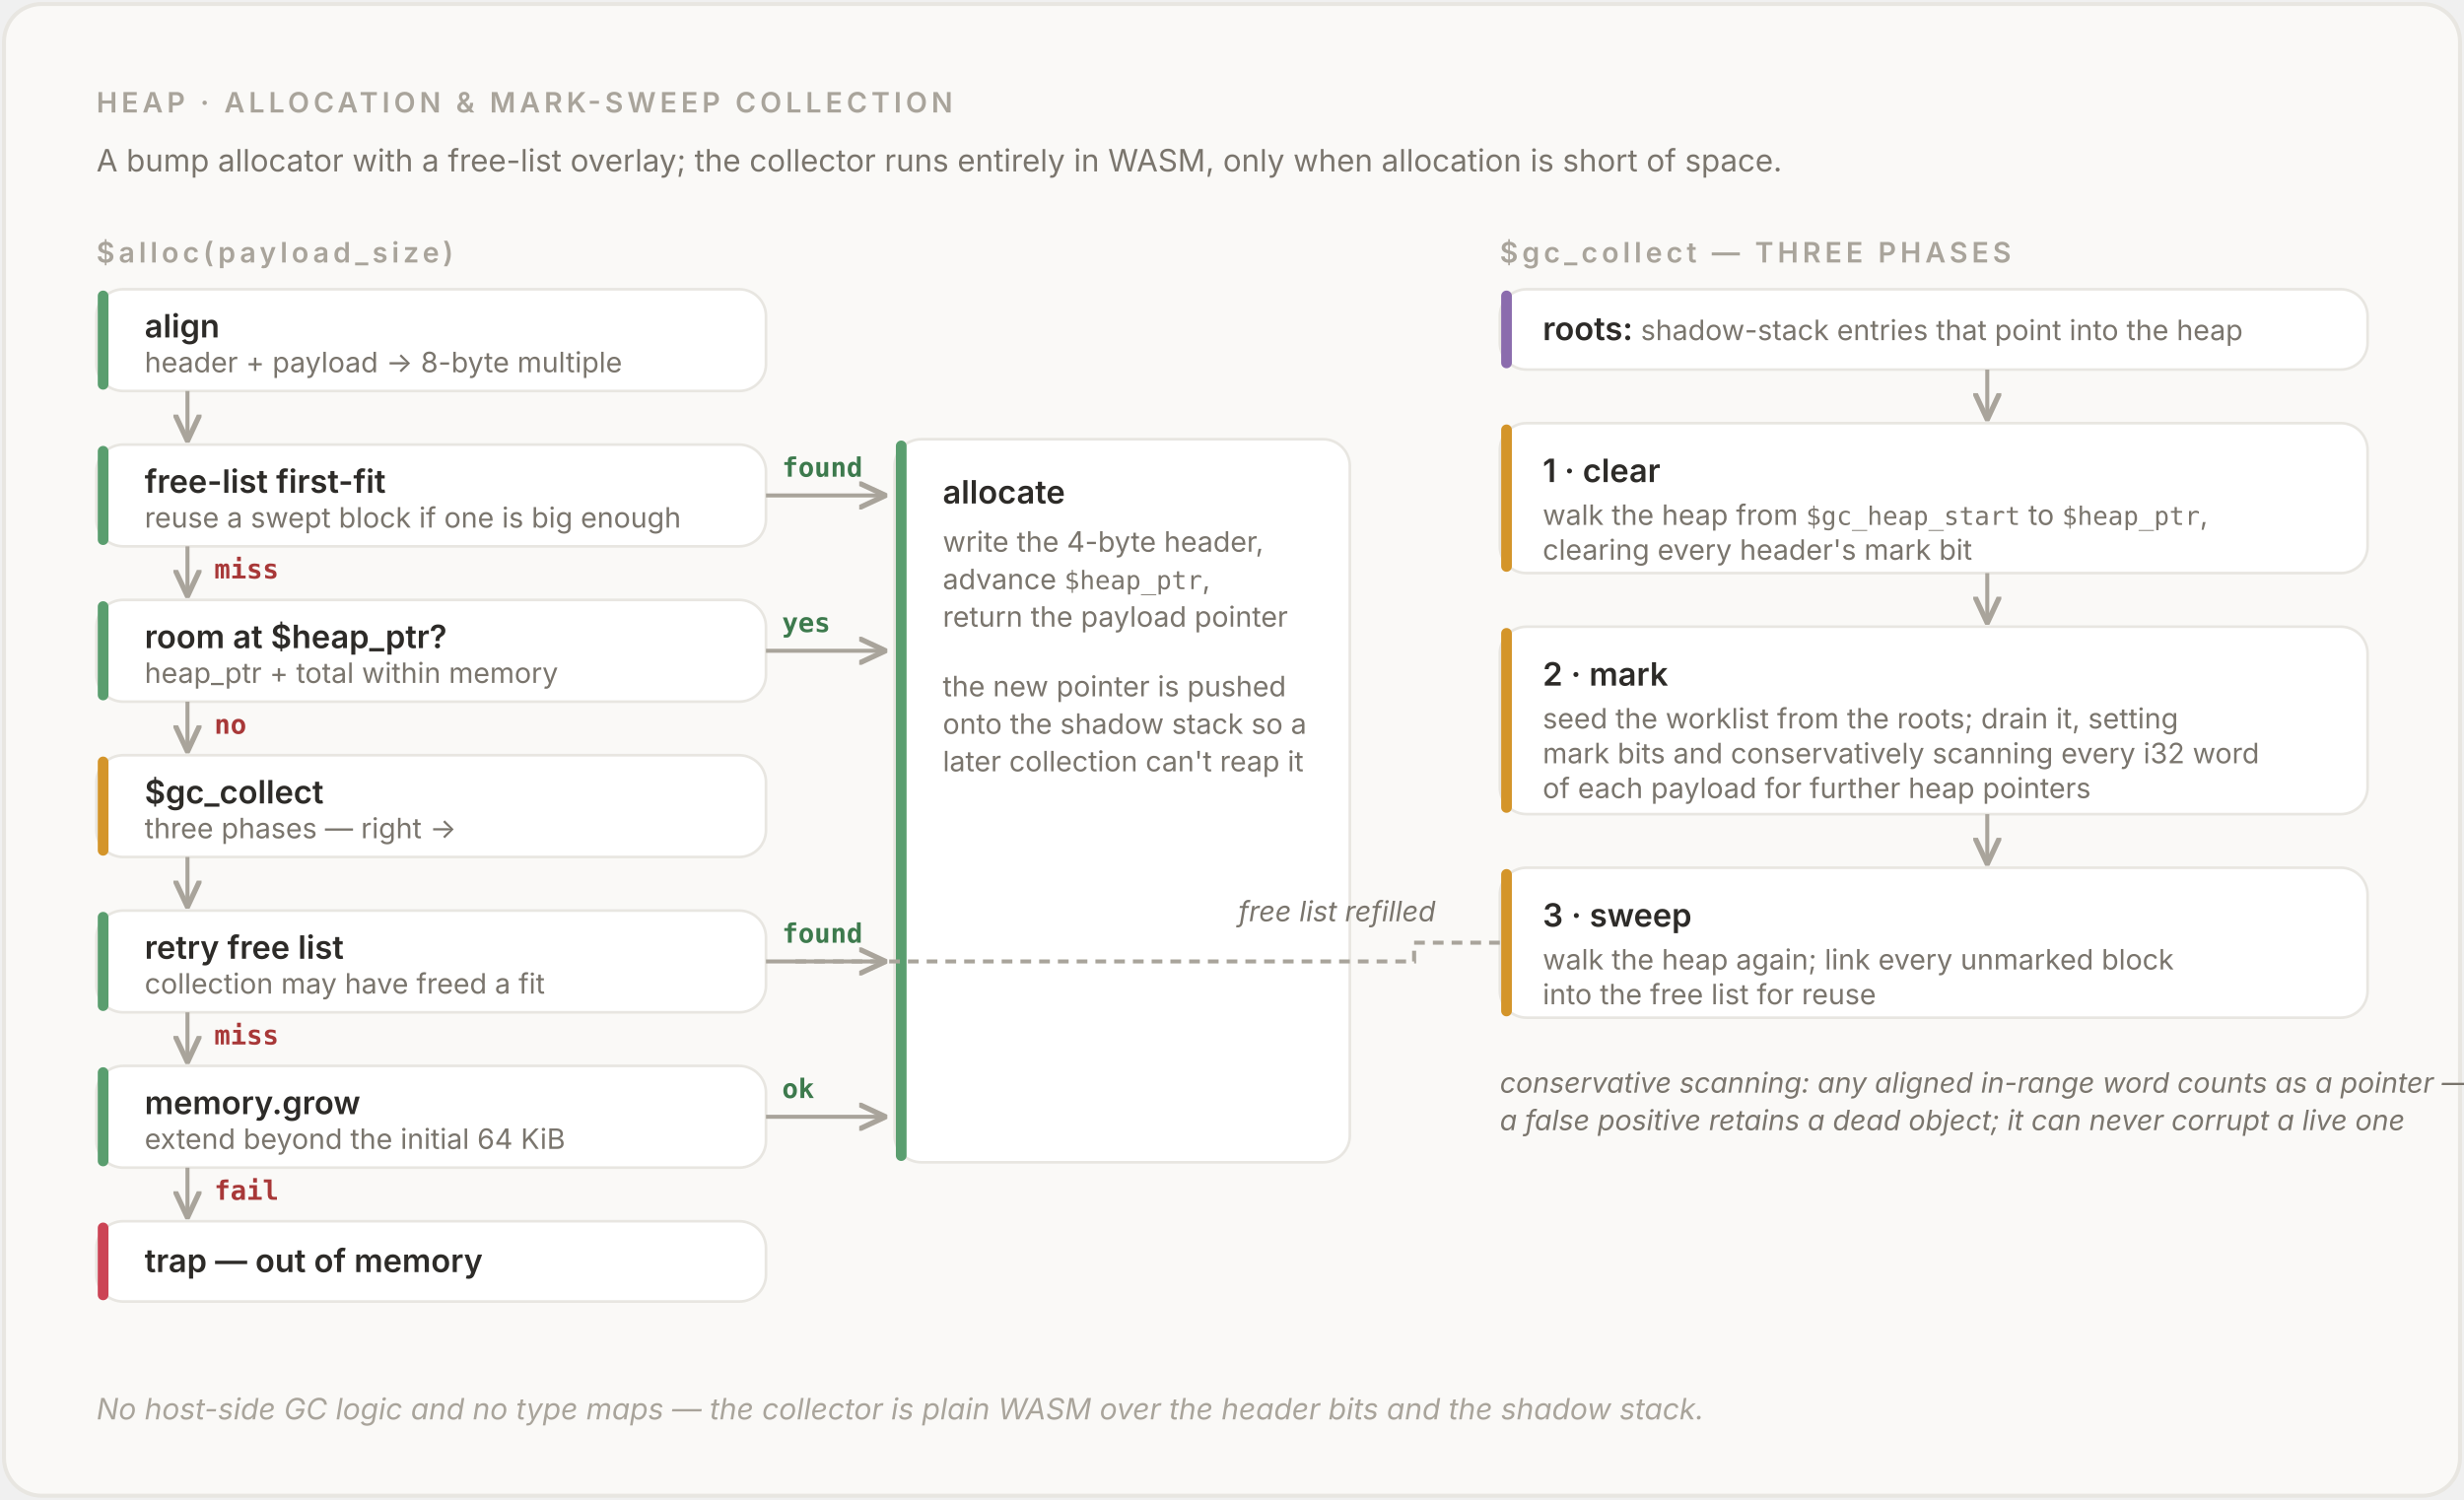
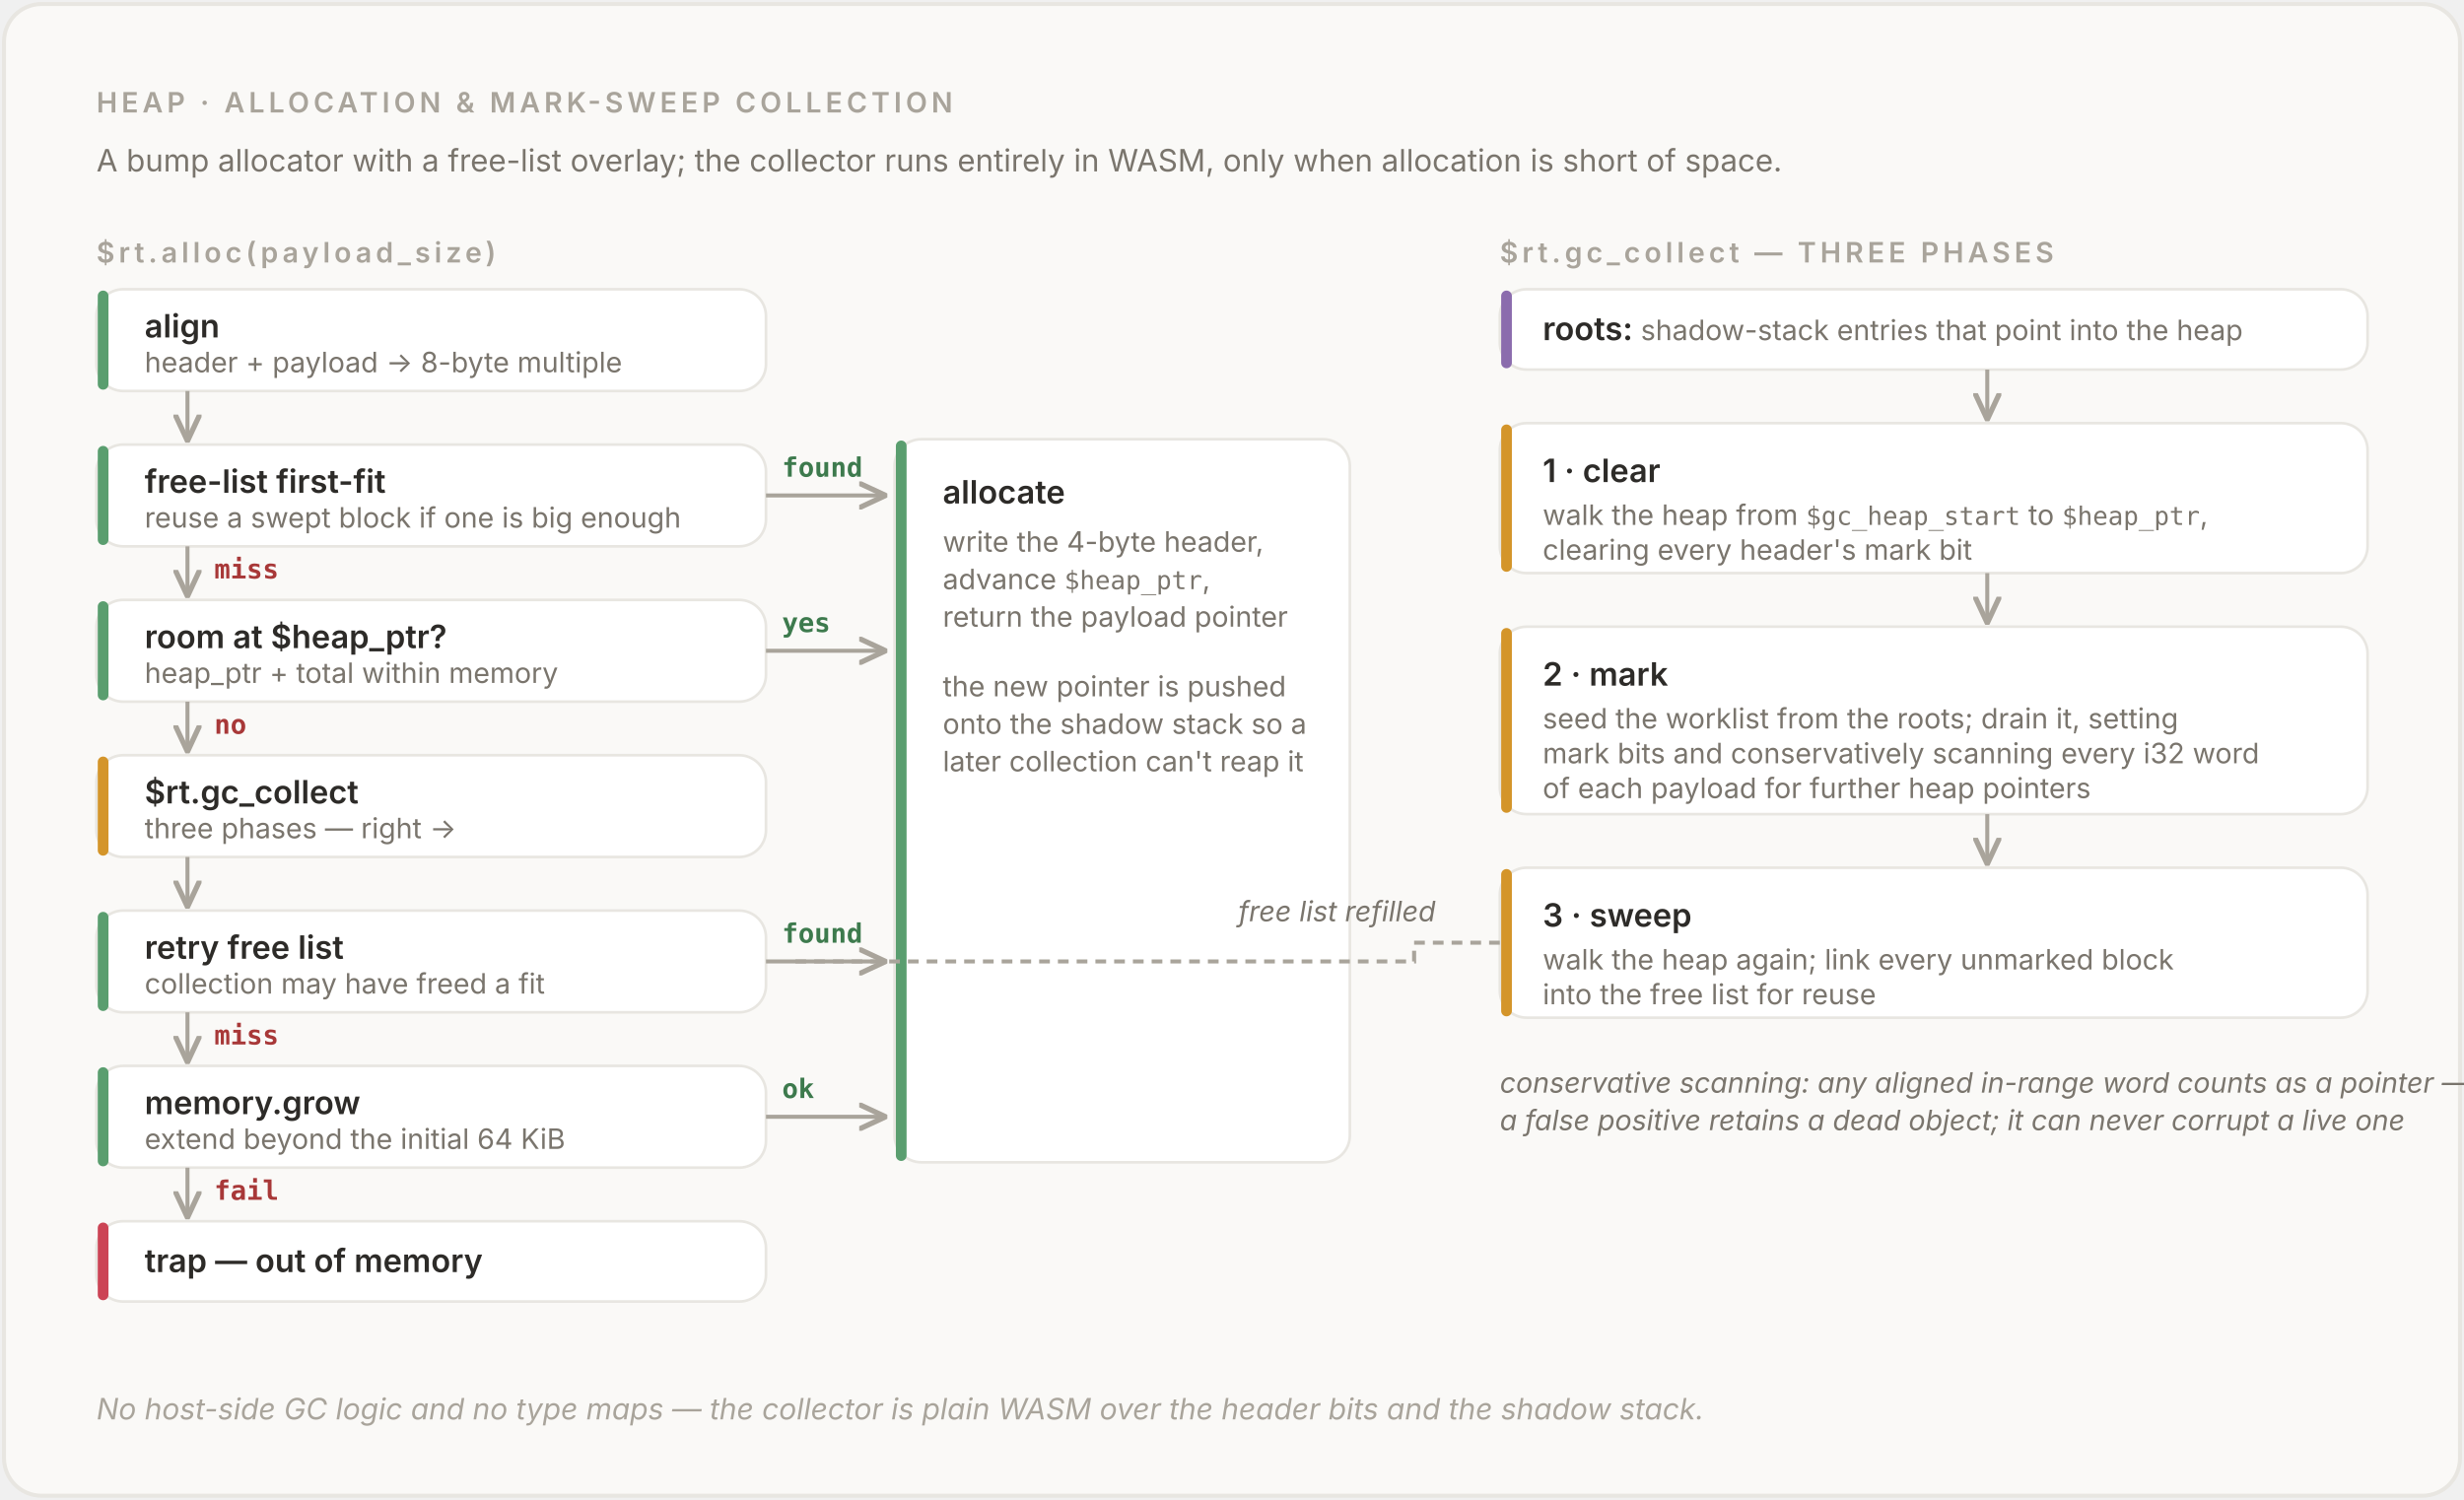
<svg xmlns="http://www.w3.org/2000/svg" width="920" height="560" viewBox="0 0 920 560" role="img" aria-labelledby="title">
  <defs>
    <marker id="arr" viewBox="0 0 8 8" refX="7" refY="4" markerWidth="7" markerHeight="7" orient="auto-start-reverse">
      <path d="M0,0.5 L7.5,4 L0,7.5" fill="none" stroke="#a9a49b" stroke-width="1.5" stroke-linecap="round" stroke-linejoin="round" />
    </marker>
    <style>
      .f  { font-family: -apple-system, BlinkMacSystemFont, 'Segoe UI', system-ui, sans-serif; }
      .m  { font-family: 'SF Mono', Menlo, Monaco, Consolas, monospace; }
      .micro { font-size: 10.5px; font-weight: 600; letter-spacing: 1.5px; fill: #a9a49b; }
      .sub { font-size: 11.5px; fill: #7a756d; }
      .card { fill: #ffffff; stroke: #e8e6e1; stroke-width: 1; }
      .t { font-size: 12px; font-weight: 600; fill: #2d2b28; }
      .d { font-size: 10.5px; fill: #7a756d; }
      .edge { fill: none; stroke: #a9a49b; stroke-width: 1.5; }
      .lbl { font-size: 10px; font-weight: 600; }
      .ok { fill: #3d7a4d; }
      .no { fill: #a83838; }
      .footi { font-size: 11px; font-style: italic; fill: #a9a49b; }
    </style>
  </defs>
  <rect x="1.5" y="1.5" width="917" height="557" rx="14" fill="#faf9f7" stroke="#e8e6e1" stroke-width="1.5" />
  <text class="f micro" x="36" y="42">HEAP · ALLOCATION &amp; MARK-SWEEP COLLECTION</text>
  <text class="f sub" x="36" y="64">A bump allocator with a free-list overlay; the collector runs entirely in WASM, only when allocation is short of space.</text>
-   <text class="f micro" x="36" y="98">$alloc(payload_size)</text>
+   <text class="f micro" x="36" y="98">$rt.alloc(payload_size)</text>
  <g>
    <rect class="card" x="36" y="108" width="250" height="38" rx="10" />
    <rect x="36.5" y="108.5" width="4" height="37" rx="2" fill="#5a9e6f" />
    <text class="f t" x="54" y="126">align</text>
    <text class="f d" x="54" y="139">header + payload → 8-byte multiple</text>
  </g>
  <line class="edge" x1="70" y1="146" x2="70" y2="164" marker-end="url(#arr)" />
  <g>
    <rect class="card" x="36" y="166" width="250" height="38" rx="10" />
    <rect x="36.5" y="166.5" width="4" height="37" rx="2" fill="#5a9e6f" />
    <text class="f t" x="54" y="184">free-list first-fit</text>
    <text class="f d" x="54" y="197">reuse a swept block if one is big enough</text>
  </g>
  <line class="edge" x1="286" y1="185" x2="330" y2="185" marker-end="url(#arr)" />
  <text class="m lbl ok" x="292" y="178">found</text>
  <line class="edge" x1="70" y1="204" x2="70" y2="222" marker-end="url(#arr)" />
  <text class="m lbl no" x="80" y="216">miss</text>
  <g>
    <rect class="card" x="36" y="224" width="250" height="38" rx="10" />
    <rect x="36.5" y="224.5" width="4" height="37" rx="2" fill="#5a9e6f" />
    <text class="f t" x="54" y="242">room at $heap_ptr?</text>
    <text class="f d" x="54" y="255">heap_ptr + total within memory</text>
  </g>
  <line class="edge" x1="286" y1="243" x2="330" y2="243" marker-end="url(#arr)" />
  <text class="m lbl ok" x="292" y="236">yes</text>
  <line class="edge" x1="70" y1="262" x2="70" y2="280" marker-end="url(#arr)" />
  <text class="m lbl no" x="80" y="274">no</text>
  <g>
    <rect class="card" x="36" y="282" width="250" height="38" rx="10" />
    <rect x="36.5" y="282.5" width="4" height="37" rx="2" fill="#d4952a" />
-     <text class="f t" x="54" y="300">$gc_collect</text>
+     <text class="f t" x="54" y="300">$rt.gc_collect</text>
    <text class="f d" x="54" y="313">three phases — right →</text>
  </g>
  <line class="edge" x1="70" y1="320" x2="70" y2="338" marker-end="url(#arr)" />
  <g>
    <rect class="card" x="36" y="340" width="250" height="38" rx="10" />
    <rect x="36.5" y="340.5" width="4" height="37" rx="2" fill="#5a9e6f" />
    <text class="f t" x="54" y="358">retry free list</text>
    <text class="f d" x="54" y="371">collection may have freed a fit</text>
  </g>
  <line class="edge" x1="286" y1="359" x2="330" y2="359" marker-end="url(#arr)" />
  <text class="m lbl ok" x="292" y="352">found</text>
  <line class="edge" x1="70" y1="378" x2="70" y2="396" marker-end="url(#arr)" />
  <text class="m lbl no" x="80" y="390">miss</text>
  <g>
    <rect class="card" x="36" y="398" width="250" height="38" rx="10" />
    <rect x="36.5" y="398.5" width="4" height="37" rx="2" fill="#5a9e6f" />
    <text class="f t" x="54" y="416">memory.grow</text>
    <text class="f d" x="54" y="429">extend beyond the initial 64 KiB</text>
  </g>
  <line class="edge" x1="286" y1="417" x2="330" y2="417" marker-end="url(#arr)" />
  <text class="m lbl ok" x="292" y="410">ok</text>
  <line class="edge" x1="70" y1="436" x2="70" y2="454" marker-end="url(#arr)" />
  <text class="m lbl no" x="80" y="448">fail</text>
  <rect class="card" x="36" y="456" width="250" height="30" rx="10" />
  <rect x="36.5" y="456.5" width="4" height="29" rx="2" fill="#c45" />
  <text class="f t" x="54" y="475" fill="#a83838">trap — out of memory</text>
  <rect class="card" x="334" y="164" width="170" height="270" rx="10" />
  <rect x="334.5" y="164.5" width="4" height="269" rx="2" fill="#5a9e6f" />
  <text class="f t" x="352" y="188" fill="#3d7a4d">allocate</text>
  <text class="f d" x="352" y="206">write the 4-byte header,</text>
  <text class="f d" x="352" y="220">advance <tspan class="m" font-size="9.5px">$heap_ptr</tspan>,</text>
  <text class="f d" x="352" y="234">return the payload pointer</text>
  <text class="f d" x="352" y="260">the new pointer is pushed</text>
  <text class="f d" x="352" y="274">onto the shadow stack so a</text>
  <text class="f d" x="352" y="288">later collection can't reap it</text>
-   <text class="f micro" x="560" y="98">$gc_collect — THREE PHASES</text>
+   <text class="f micro" x="560" y="98">$rt.gc_collect — THREE PHASES</text>
  <g>
    <rect class="card" x="560" y="108" width="324" height="30" rx="10" />
    <rect x="560.5" y="108.5" width="4" height="29" rx="2" fill="#8b6cad" />
    <text class="f d" x="576" y="127">
      <tspan class="t">roots:</tspan> shadow-stack entries that point into the heap</text>
  </g>
  <line class="edge" x1="742" y1="138" x2="742" y2="156" marker-end="url(#arr)" />
  <g>
    <rect class="card" x="560" y="158" width="324" height="56" rx="10" />
    <rect x="560.5" y="158.5" width="4" height="55" rx="2" fill="#d4952a" />
    <text class="f t" x="576" y="180">1 · clear</text>
    <text class="f d" x="576" y="196">walk the heap from <tspan class="m" font-size="9.5px">$gc_heap_start</tspan> to <tspan class="m" font-size="9.5px">$heap_ptr</tspan>,</text>
    <text class="f d" x="576" y="209">clearing every header's mark bit</text>
  </g>
  <line class="edge" x1="742" y1="214" x2="742" y2="232" marker-end="url(#arr)" />
  <g>
    <rect class="card" x="560" y="234" width="324" height="70" rx="10" />
    <rect x="560.5" y="234.5" width="4" height="69" rx="2" fill="#d4952a" />
    <text class="f t" x="576" y="256">2 · mark</text>
    <text class="f d" x="576" y="272">seed the worklist from the roots; drain it, setting</text>
    <text class="f d" x="576" y="285">mark bits and conservatively scanning every i32 word</text>
    <text class="f d" x="576" y="298">of each payload for further heap pointers</text>
  </g>
  <line class="edge" x1="742" y1="304" x2="742" y2="322" marker-end="url(#arr)" />
  <g>
    <rect class="card" x="560" y="324" width="324" height="56" rx="10" />
    <rect x="560.5" y="324.5" width="4" height="55" rx="2" fill="#d4952a" />
    <text class="f t" x="576" y="346">3 · sweep</text>
    <text class="f d" x="576" y="362">walk the heap again; link every unmarked block</text>
    <text class="f d" x="576" y="375">into the free list for reuse</text>
  </g>
  <polyline class="edge" points="560,352 528,352 528,359 296,359" stroke-dasharray="4 3" />
  <text class="f d" x="536" y="344" text-anchor="end" font-style="italic" fill="#a9a49b">free list refilled</text>
  <text class="f d" x="560" y="408" font-style="italic" fill="#a9a49b">conservative scanning: any aligned in-range word counts as a pointer —</text>
  <text class="f d" x="560" y="422" font-style="italic" fill="#a9a49b">a false positive retains a dead object; it can never corrupt a live one</text>
  <text class="f footi" x="36" y="530">No host-side GC logic and no type maps — the collector is plain WASM over the header bits and the shadow stack.</text>
</svg>
